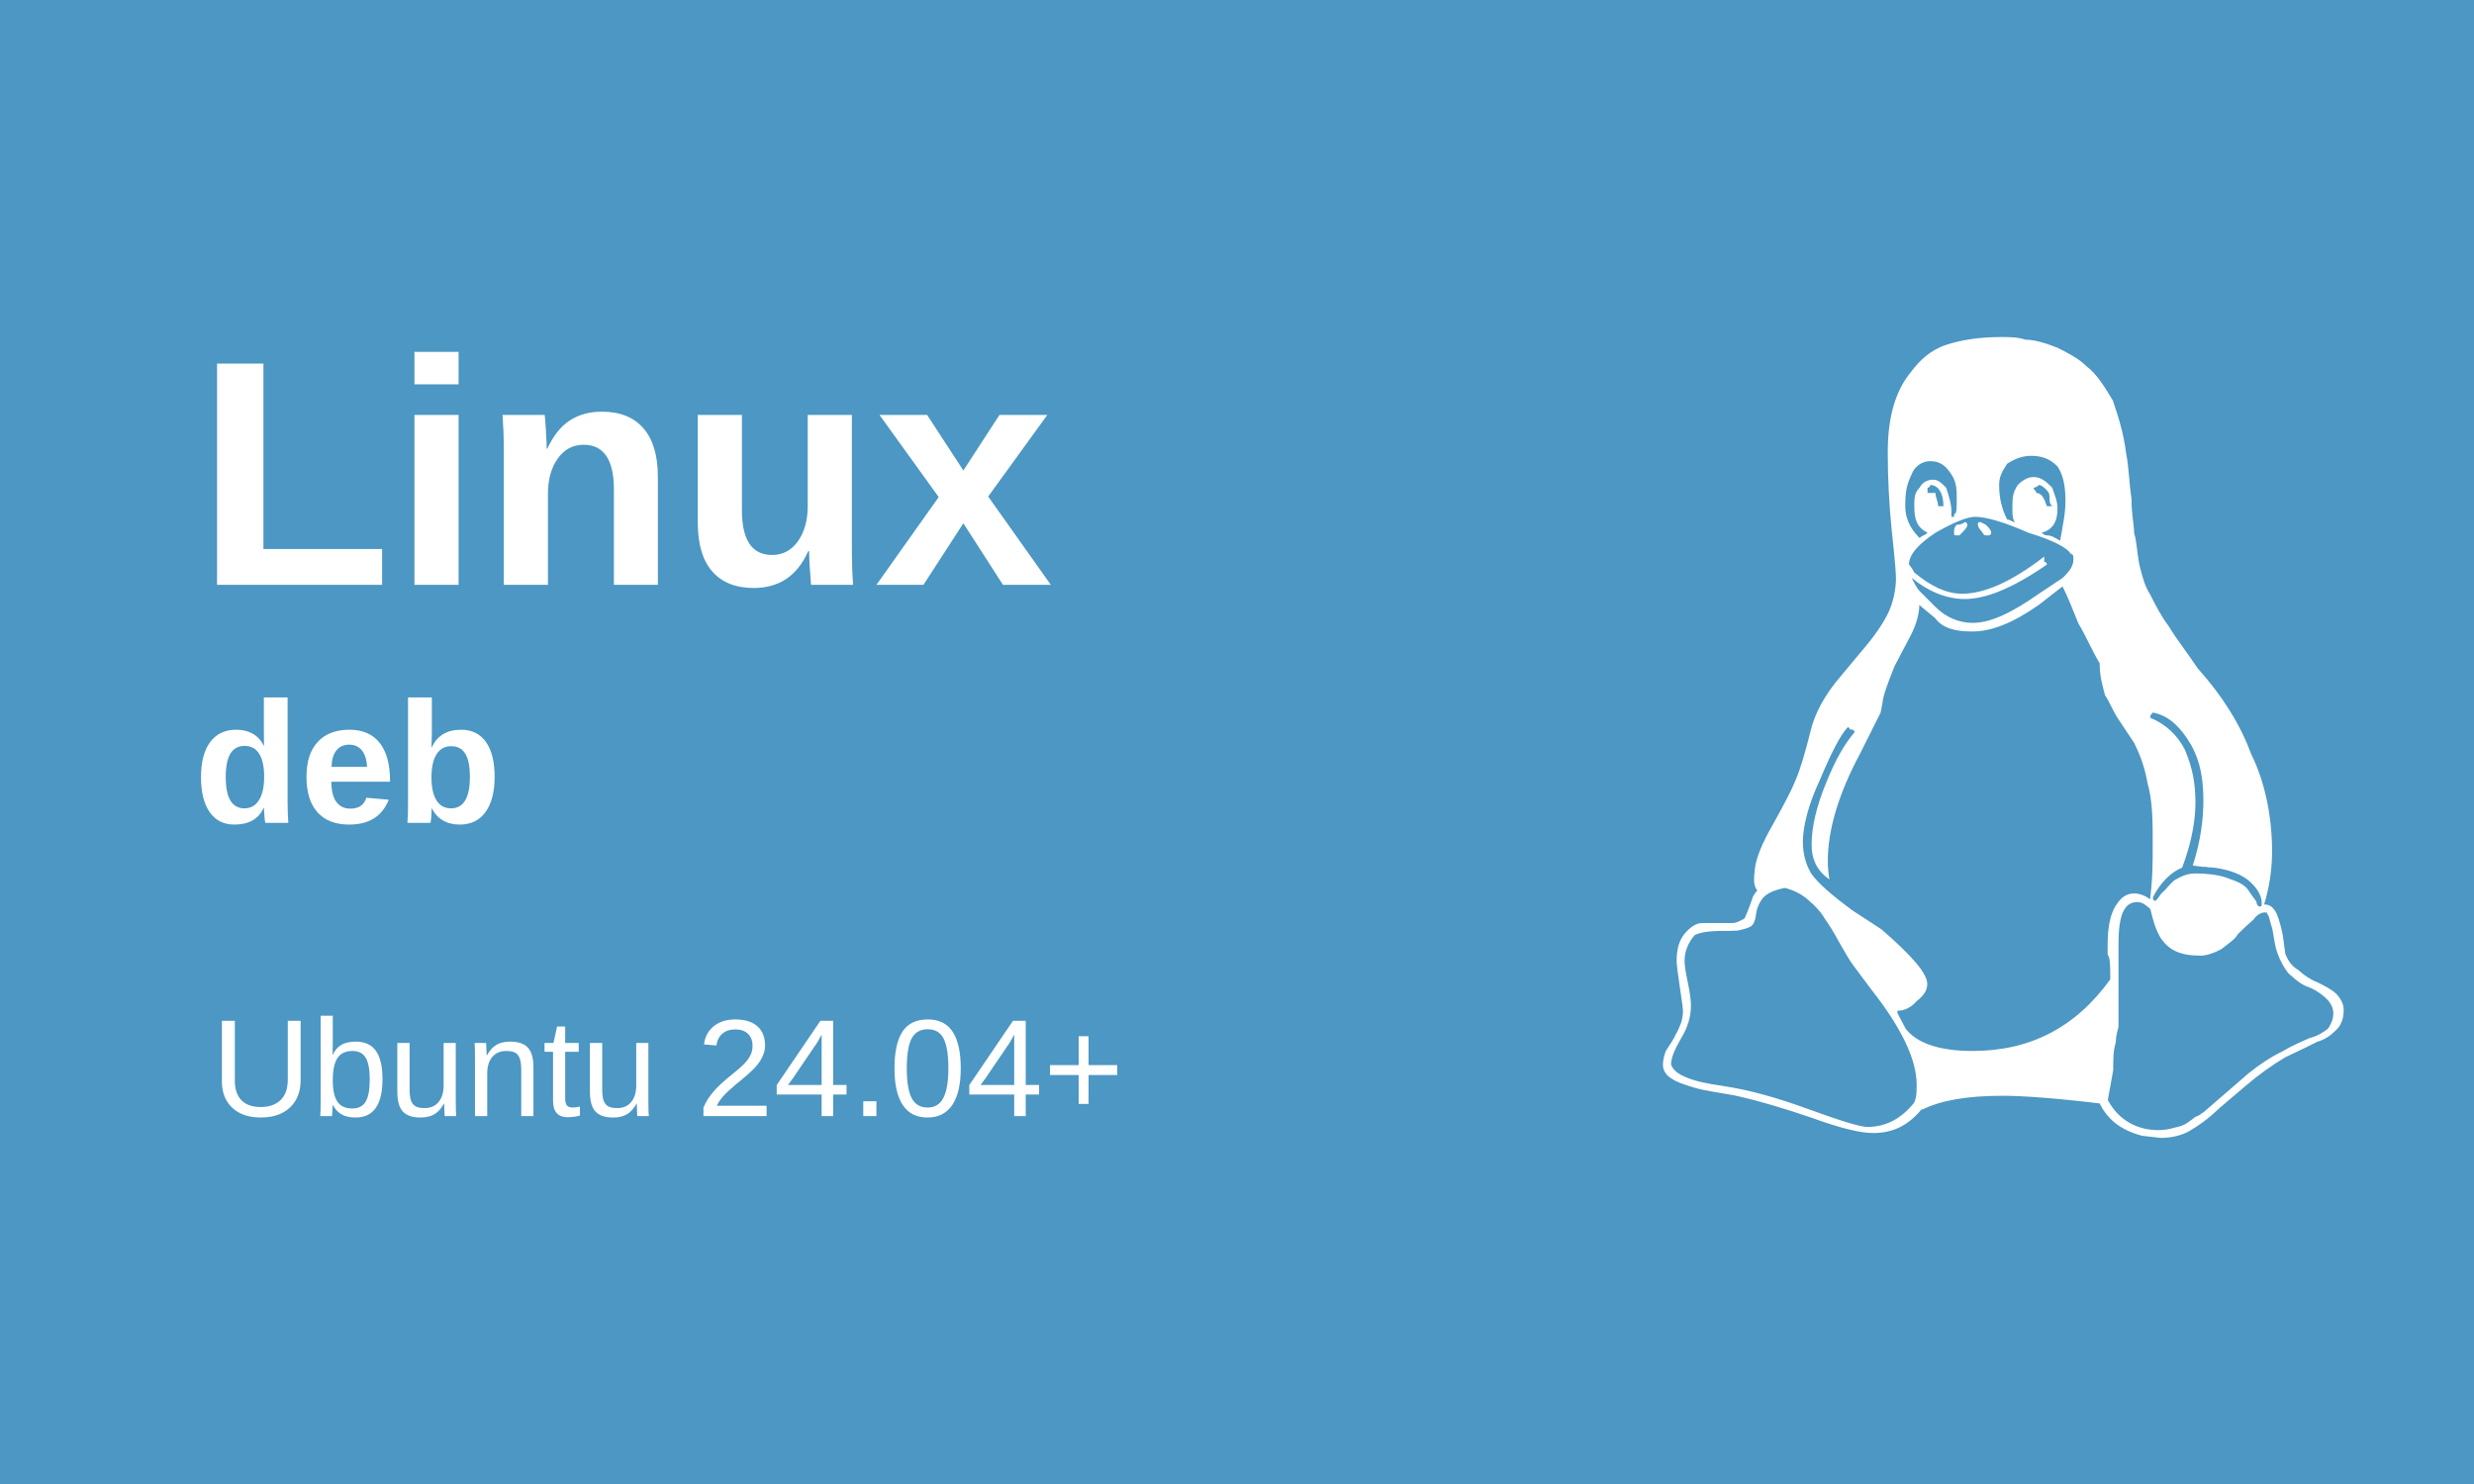
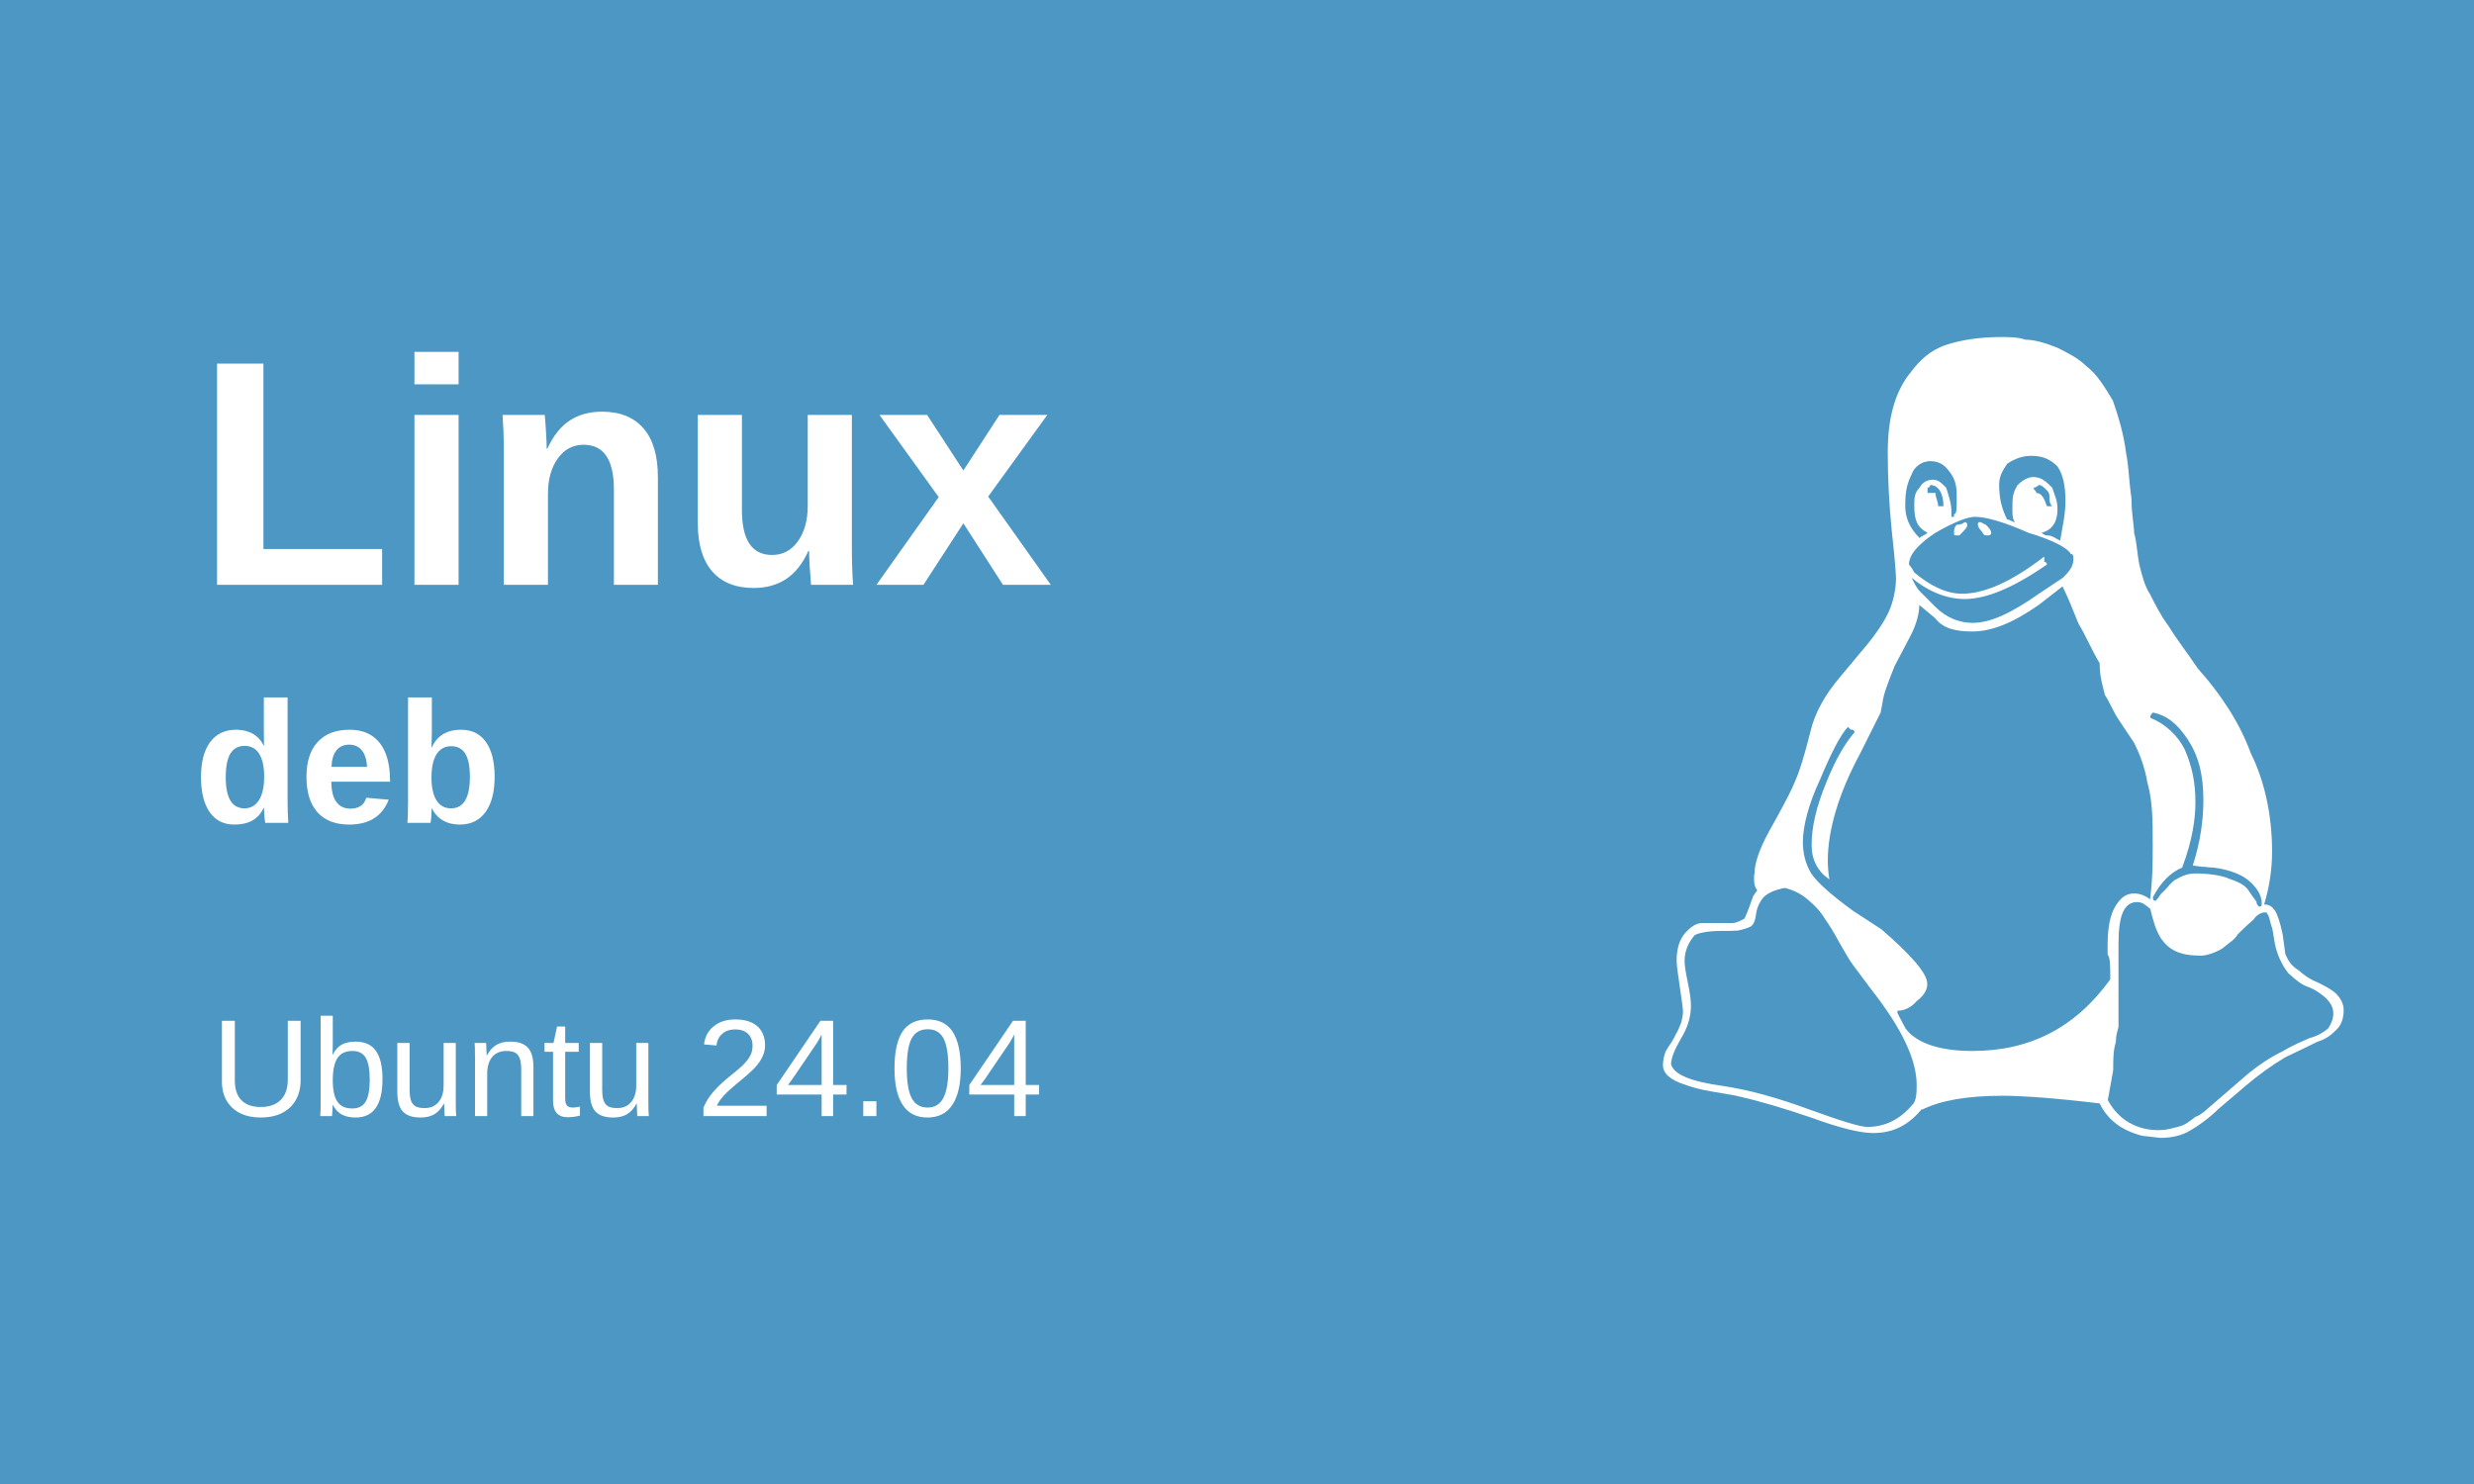
<svg xmlns="http://www.w3.org/2000/svg" width="666.667" height="400" viewBox="0 0 666.667 400">
  <defs>
    <clipPath id="a" clipPathUnits="userSpaceOnUse">
      <path d="M0 0h500v300H0Z" />
    </clipPath>
    <clipPath id="b" clipPathUnits="userSpaceOnUse">
      <path d="M-39.524 181.777h500v-300h-500Z" />
    </clipPath>
    <clipPath id="c" clipPathUnits="userSpaceOnUse">
      <path d="M-39.185 133.651h500v-300h-500Z" />
    </clipPath>
    <clipPath id="d" clipPathUnits="userSpaceOnUse">
      <path d="M-42.693 74.367h500v-300h-500Z" />
    </clipPath>
    <clipPath id="e" clipPathUnits="userSpaceOnUse">
      <path d="M333.277 67.56H476.22v167.243H333.277Z" />
    </clipPath>
  </defs>
  <path d="M0 0h500v300H0Z" clip-path="url(#a)" style="fill:#4C97C3;fill-opacity:1;fill-rule:nonzero;stroke:none" transform="matrix(1.33333 0 0 -1.33333 0 400)" />
  <text xml:space="preserve" clip-path="url(#b)" transform="translate(52.698 157.63)scale(1.33333)">
    <tspan x="0" y="0" dx="0 1.989 1.989 1.989 1.989" style="font-variant:normal;font-weight:700;font-size:65px;font-family:Arial;writing-mode:lr-tb;fill:#fff;fill-opacity:1;fill-rule:nonzero;stroke:none">Linux</tspan>
  </text>
  <text xml:space="preserve" clip-path="url(#c)" transform="translate(52.247 221.799)scale(1.33333)">
    <tspan x="0" y="0" dx="0 1.995 1.995" style="font-variant:normal;font-weight:700;font-size:35px;font-family:Arial;writing-mode:lr-tb;fill:#fff;fill-opacity:1;fill-rule:nonzero;stroke:none">deb</tspan>
  </text>
  <text xml:space="preserve" clip-path="url(#d)" transform="translate(56.924 300.843)scale(1.33333)">
-     <tspan x="0" y="0" style="font-variant:normal;font-weight:400;font-size:28px;font-family:Arial;writing-mode:lr-tb;fill:#fff;fill-opacity:1;fill-rule:nonzero;stroke:none">Ubuntu 24.04+</tspan>
+     <tspan x="0" y="0" style="font-variant:normal;font-weight:400;font-size:28px;font-family:Arial;writing-mode:lr-tb;fill:#fff;fill-opacity:1;fill-rule:nonzero;stroke:none">Ubuntu 24.04</tspan>
  </text>
  <path d="M402.426 192.305c0-.536-.536-.536-.536-.536h-.536c-.536 0-.536.536-1.072 1.072 0 0-.536.536-.536 1.072s0 .536.536.536l1.072-.536c.536-.536 1.072-1.072 1.072-1.608m-9.649 5.36c0 2.68-1.072 4.289-2.68 4.289 0 0 0-.536-.536-.536v-1.072h1.608c0-1.072.536-1.608.536-2.68zm18.761 2.68c1.072 0 1.609-1.072 2.145-2.68h1.072c-.536.536-.536 1.072-.536 1.608s0 1.072-.536 1.608-1.073 1.072-1.609 1.072c0 0-.536-.536-1.072-.536 0-.536.536-.536.536-1.072m-16.08-8.577c-.537 0-.537 0-.537.536s0 1.072.536 1.608c1.072 0 1.608.536 1.608.536.536 0 .536-.536.536-.536 0-.536-.536-1.072-1.608-2.144zm-5.896.536c-2.144 1.072-2.68 2.68-2.68 5.36 0 1.609 0 2.68 1.072 3.753.536 1.072 1.608 1.608 2.68 1.608s1.608-.536 2.68-1.608c.536-1.608 1.072-3.216 1.072-4.824v-1.073h.536v.537c.536 0 .536 1.072.536 3.216 0 1.608 0 3.216-1.072 4.824s-2.144 2.68-4.288 2.68c-1.608 0-3.216-1.072-3.752-2.68-1.072-2.144-1.288-3.752-1.288-6.432 0-2.145.752-4.289 2.896-6.433.536.536 1.072.536 1.608 1.072m67.005-75.581c.536 0 .536.215.536.698 0 1.178-.536 2.574-2.144 4.126-1.609 1.608-4.289 2.627-7.505 3.057-.536.054-1.072.054-1.072.054-.536.105-.536.105-1.072.105-.536.056-1.608.163-2.144.268 1.608 4.987 2.144 9.381 2.144 13.242 0 5.36-1.072 9.113-3.216 12.329s-4.289 4.824-6.969 5.36c-.536-.536-.536-.536-.536-1.072a13.42 13.42 0 0 0 6.969-6.432c1.608-3.753 2.144-6.969 2.144-10.721 0-3.001-.536-7.451-2.68-13.133-2.145-.857-4.289-2.842-5.897-5.95 0-.482 0-.75.536-.75 0 0 .536.483 1.072 1.393 1.072.91 1.608 1.823 2.68 2.733 1.609.913 2.68 1.393 4.289 1.393 2.68 0 5.36-.374 6.968-1.125 2.144-.695 3.216-1.446 3.753-2.303a41 41 0 0 1 1.608-2.253c0-.695.536-1.02.536-1.02M407.25 194.45c-.536.536-.536 1.609-.536 2.68 0 2.145 0 3.217 1.072 4.825q1.608 1.608 3.216 1.608c1.608 0 2.68-1.072 3.753-2.144.536-1.608 1.072-2.68 1.072-4.288q0-4.02-3.217-4.825s.537-.536 1.073-.536c1.072 0 1.608-.536 2.68-1.072.536 3.216 1.072 5.36 1.072 8.04 0 3.217-.536 5.361-1.608 6.97-1.608 1.607-3.217 2.143-5.36 2.143q-2.413 0-4.825-1.608c-1.072-1.608-1.608-2.68-1.608-4.288 0-2.68.536-4.824 1.608-6.968.536 0 1.072-.537 1.608-.537m6.433-8.576c-6.969-4.825-12.33-6.969-16.618-6.969-3.752 0-7.504 1.608-10.72 4.289.536-1.073 1.072-2.145 1.608-2.68l3.216-3.217c2.144-2.144 4.824-3.216 7.504-3.216 3.753 0 8.041 2.144 13.401 5.896l4.825 3.217c1.072 1.072 2.144 2.144 2.144 3.752 0 .536 0 1.072-.536 1.072-.536 1.072-3.216 2.68-8.577 4.288-4.824 2.144-8.576 3.216-10.72 3.216q-2.413 0-8.041-3.216c-3.216-2.144-5.36-4.288-5.36-6.432 0 0 .536-.536 1.072-1.608 3.216-2.68 6.432-4.289 9.648-4.289 4.289 0 9.65 2.144 16.618 7.505v-1.072c.536 0 .536-.536.536-.536m12.329-108.28c2.144-4.029 5.896-6.056 10.184-6.056q1.608 0 3.217.483c1.072.213 2.144.59 2.68 1.017.536.376 1.072.75 1.608 1.18 1.072.375 1.072.643 1.608.91l9.113 7.882c2.144 1.709 4.288 3.206 6.968 4.5 2.144 1.288 4.288 2.145 5.36 2.628 1.609.43 2.68 1.072 3.753 1.929.536.804 1.072 1.823 1.072 3.11 0 1.555-1.072 2.734-2.144 3.59-1.072.86-2.144 1.45-3.217 1.824-1.072.376-2.144 1.233-3.752 2.68a14.46 14.46 0 0 0-2.68 5.843l-.536 3.11c-.536 1.447-.536 2.519-1.072 3.108 0 .161 0 .215-.536.215s-1.608-.483-2.144-1.394a55 55 0 0 1-3.217-3c-.536-1.073-2.144-2.038-3.216-2.95-1.608-.912-3.216-1.395-4.288-1.395-4.288 0-6.433 1.18-8.04 3.484-1.073 1.717-1.609 3.7-2.145 5.953-1.072.91-1.608 1.393-2.68 1.393-2.68 0-3.752-2.79-3.752-8.418V92.55c0-.483-.536-1.555-.536-3.216-.536-1.661-.536-3.549-.536-5.681l-1.073-5.95v-.093m-77.725 2.837c4.984-.728 10.72-2.29 17.206-4.67 6.485-2.357 10.453-3.59 11.9-3.59 3.752 0 6.861 1.66 9.433 4.871.536 1.041.536 2.264.536 3.669 0 5.064-3.055 11.469-9.166 19.241l-3.643 4.88c-.751 1.017-1.664 2.572-2.843 4.662-1.125 2.092-2.144 3.7-2.948 4.825-.697 1.234-1.822 2.466-3.269 3.7-1.393 1.23-3.001 2.035-4.771 2.464-2.25-.43-3.806-1.178-4.557-2.197-.75-1.019-1.178-2.144-1.286-3.325-.16-1.125-.483-1.876-1.02-2.25-.535-.321-1.446-.59-2.68-.857-.268 0-.748 0-1.446-.053h-1.446c-2.842 0-4.772-.324-5.79-.86-1.34-1.552-2.038-3.323-2.038-5.199q0-1.287.644-4.341c.428-1.985.643-3.593.643-4.718 0-2.198-.643-4.395-1.983-6.592-1.34-2.306-2.037-4.02-2.037-5.243.536-2.08 4.073-3.543 10.56-4.4m17.85 48.724c0 3.699.965 7.773 2.948 12.597 1.929 4.824 3.86 8.04 5.737 10.185-.109.536-.377.536-.804.536l-.536.536c-1.555-1.608-3.432-5.36-5.684-10.721-2.251-4.824-3.429-9.272-3.429-12.541 0-2.412.589-4.504 1.661-6.327 1.179-1.77 4.02-4.341 8.524-7.61l5.681-3.7c6.056-5.254 9.272-8.897 9.272-11.041 0-1.128-.536-2.254-2.144-3.484-1.072-1.288-2.519-1.932-3.752-1.932-.107 0-.16-.107-.16-.375 0-.053.536-1.125 1.661-3.216 2.251-3.054 7.075-4.556 13.508-4.556 11.793 0 20.905 4.824 27.874 14.473 0 2.68 0 4.34-.536 5.04v1.981c0 3.484.536 6.112 1.608 7.826 1.072 1.717 2.144 2.521 3.752 2.521 1.072 0 2.144-.377 3.216-1.18.536 4.128.536 7.718.536 10.934 0 4.878 0 8.899-1.072 12.651-.536 3.216-1.608 5.896-2.68 8.04l-3.216 4.825c-1.072 1.608-1.608 3.216-2.68 4.824-.536 2.144-1.072 3.752-1.072 6.433-1.608 2.68-2.68 5.36-4.289 8.04-1.072 2.68-2.144 5.36-3.216 7.505l-4.824-3.752c-5.36-3.753-9.649-5.36-13.401-5.36-3.216 0-5.897.535-7.505 2.68l-3.216 2.68c0-1.608-.536-3.753-1.608-5.897l-3.376-6.432c-1.501-3.753-2.305-5.897-2.465-7.505-.215-1.072-.376-2.144-.483-2.144l-4.02-8.04c-4.341-8.041-6.541-15.49-6.541-21.654 0-1.235.108-2.522.323-3.808-2.412 1.663-3.592 3.966-3.592 6.968m38.38-50.71c-6.97 0-12.33-.943-16.082-2.813v.161c-2.68-3.216-5.681-4.877-9.86-4.877-2.628 0-6.757 1.017-12.33 3.055-5.628 1.929-10.615 3.408-14.956 4.385-.43.123-1.393.305-2.948.55-1.502.244-2.895.489-4.13.735a31 31 0 0 0-3.804 1.1c-1.34.424-2.412.975-3.216 1.644-.74.676-1.103 1.438-1.103 2.29q0 1.287.544 2.75c.343.589.72 1.18 1.095 1.717.376.589.697 1.125.912 1.66.321.484.536.964.749 1.5.215.483.429.966.536 1.555.108.536.215 1.072.215 1.608s-.215 2.145-.643 4.986q-.644 4.181-.644 5.308c0 2.356.536 4.232 1.716 5.572s2.304 2.039 3.485 2.039h6.164c.483 0 1.231.268 2.36.91.373.86.695 1.555.909 2.2.268.642.375 1.125.483 1.34.107.32.215.642.321.91.215.374.483.804.858 1.234q-.642.803-.643 2.088c0 .592 0 1.128.107 1.449 0 1.93.912 4.663 2.841 8.256l1.877 3.375c1.555 2.896 2.733 5.04 3.59 7.184.913 2.144 1.876 5.36 2.949 9.649q1.286 5.628 6.11 11.256l4.02 4.825c2.787 3.216 4.61 5.896 5.63 8.04 1.018 2.145 1.554 4.825 1.554 6.969 0 1.072-.268 4.288-.857 9.649-.536 5.36-.804 10.72-.804 15.545 0 3.752.321 6.432 1.017 9.112.697 2.68 1.932 5.36 3.752 7.505 1.608 2.144 3.752 4.288 6.968 5.36q4.825 1.608 11.257 1.608c1.608 0 3.216 0 4.825-.536q2.412 0 6.432-1.608c2.144-1.072 4.288-2.144 5.896-3.752 2.145-1.608 3.753-4.288 5.36-6.969 1.073-3.216 2.145-6.432 2.681-10.72.536-2.68.536-5.36 1.072-9.113 0-3.216.536-5.36.536-6.968.536-1.609.536-3.753 1.072-6.433.536-2.144 1.072-4.288 2.144-5.896 1.073-2.144 2.145-4.289 3.753-6.433 1.608-2.68 3.752-5.36 5.896-8.576 4.824-5.36 8.577-11.257 10.72-17.154 2.681-5.36 4.29-12.329 4.29-19.78q0-5.549-1.609-10.774c1.072 0 1.608-.43 2.144-1.178.536-.752 1.072-2.36 1.608-4.88l.536-3.965c.536-1.18 1.072-2.306 2.68-3.272 1.073-.964 2.145-1.768 3.753-2.412 1.072-.536 2.68-1.285 3.752-2.25q1.608-1.608 1.608-3.379c0-1.82-.536-3.16-1.608-4.126-1.072-1.072-2.144-1.823-3.752-2.306-1.072-.536-3.216-1.608-6.433-3.118-2.68-1.586-5.36-3.513-8.04-5.791l-5.36-4.562c-2.145-2.088-4.289-3.59-5.897-4.5-1.608-.966-3.752-1.45-5.896-1.45l-3.753.43c-4.288 1.126-6.968 3.27-8.576 6.539-8.577 1.041-15.545 1.555-19.834 1.555" clip-path="url(#e)" style="fill:#fff;fill-opacity:1;fill-rule:nonzero;stroke:none" transform="matrix(1.33333 0 0 -1.33333 0 400)" />
</svg>
